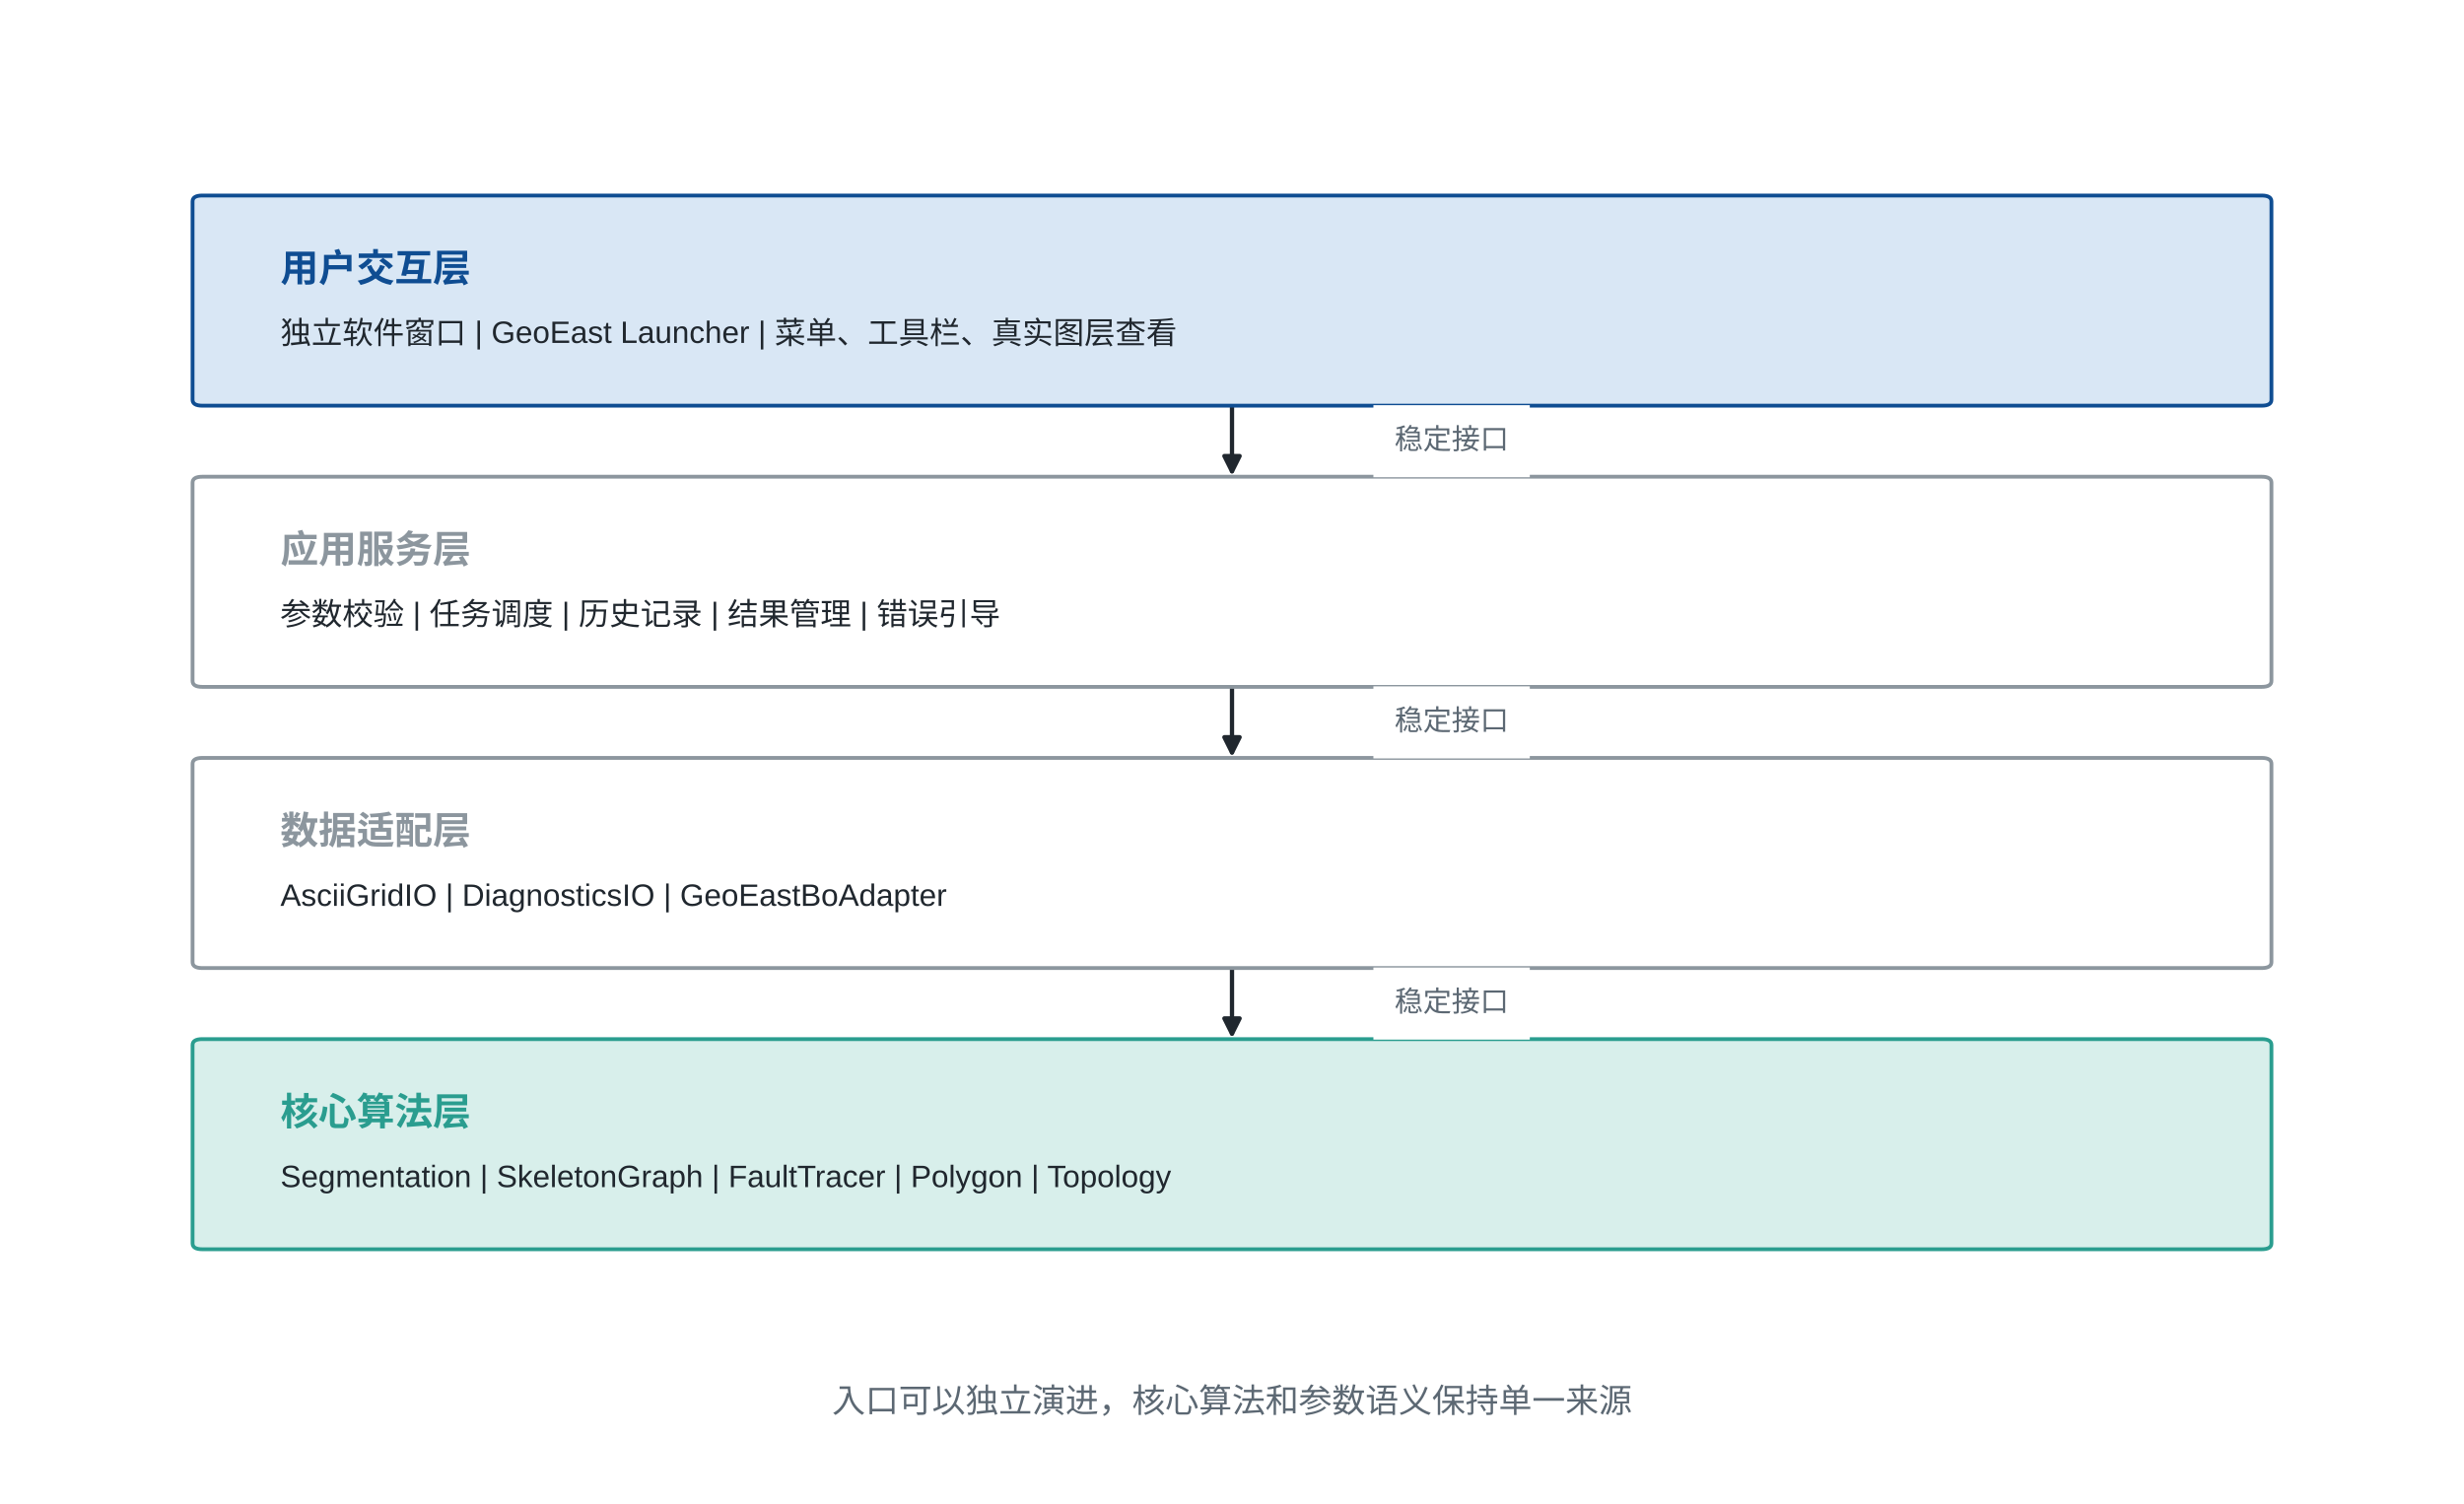
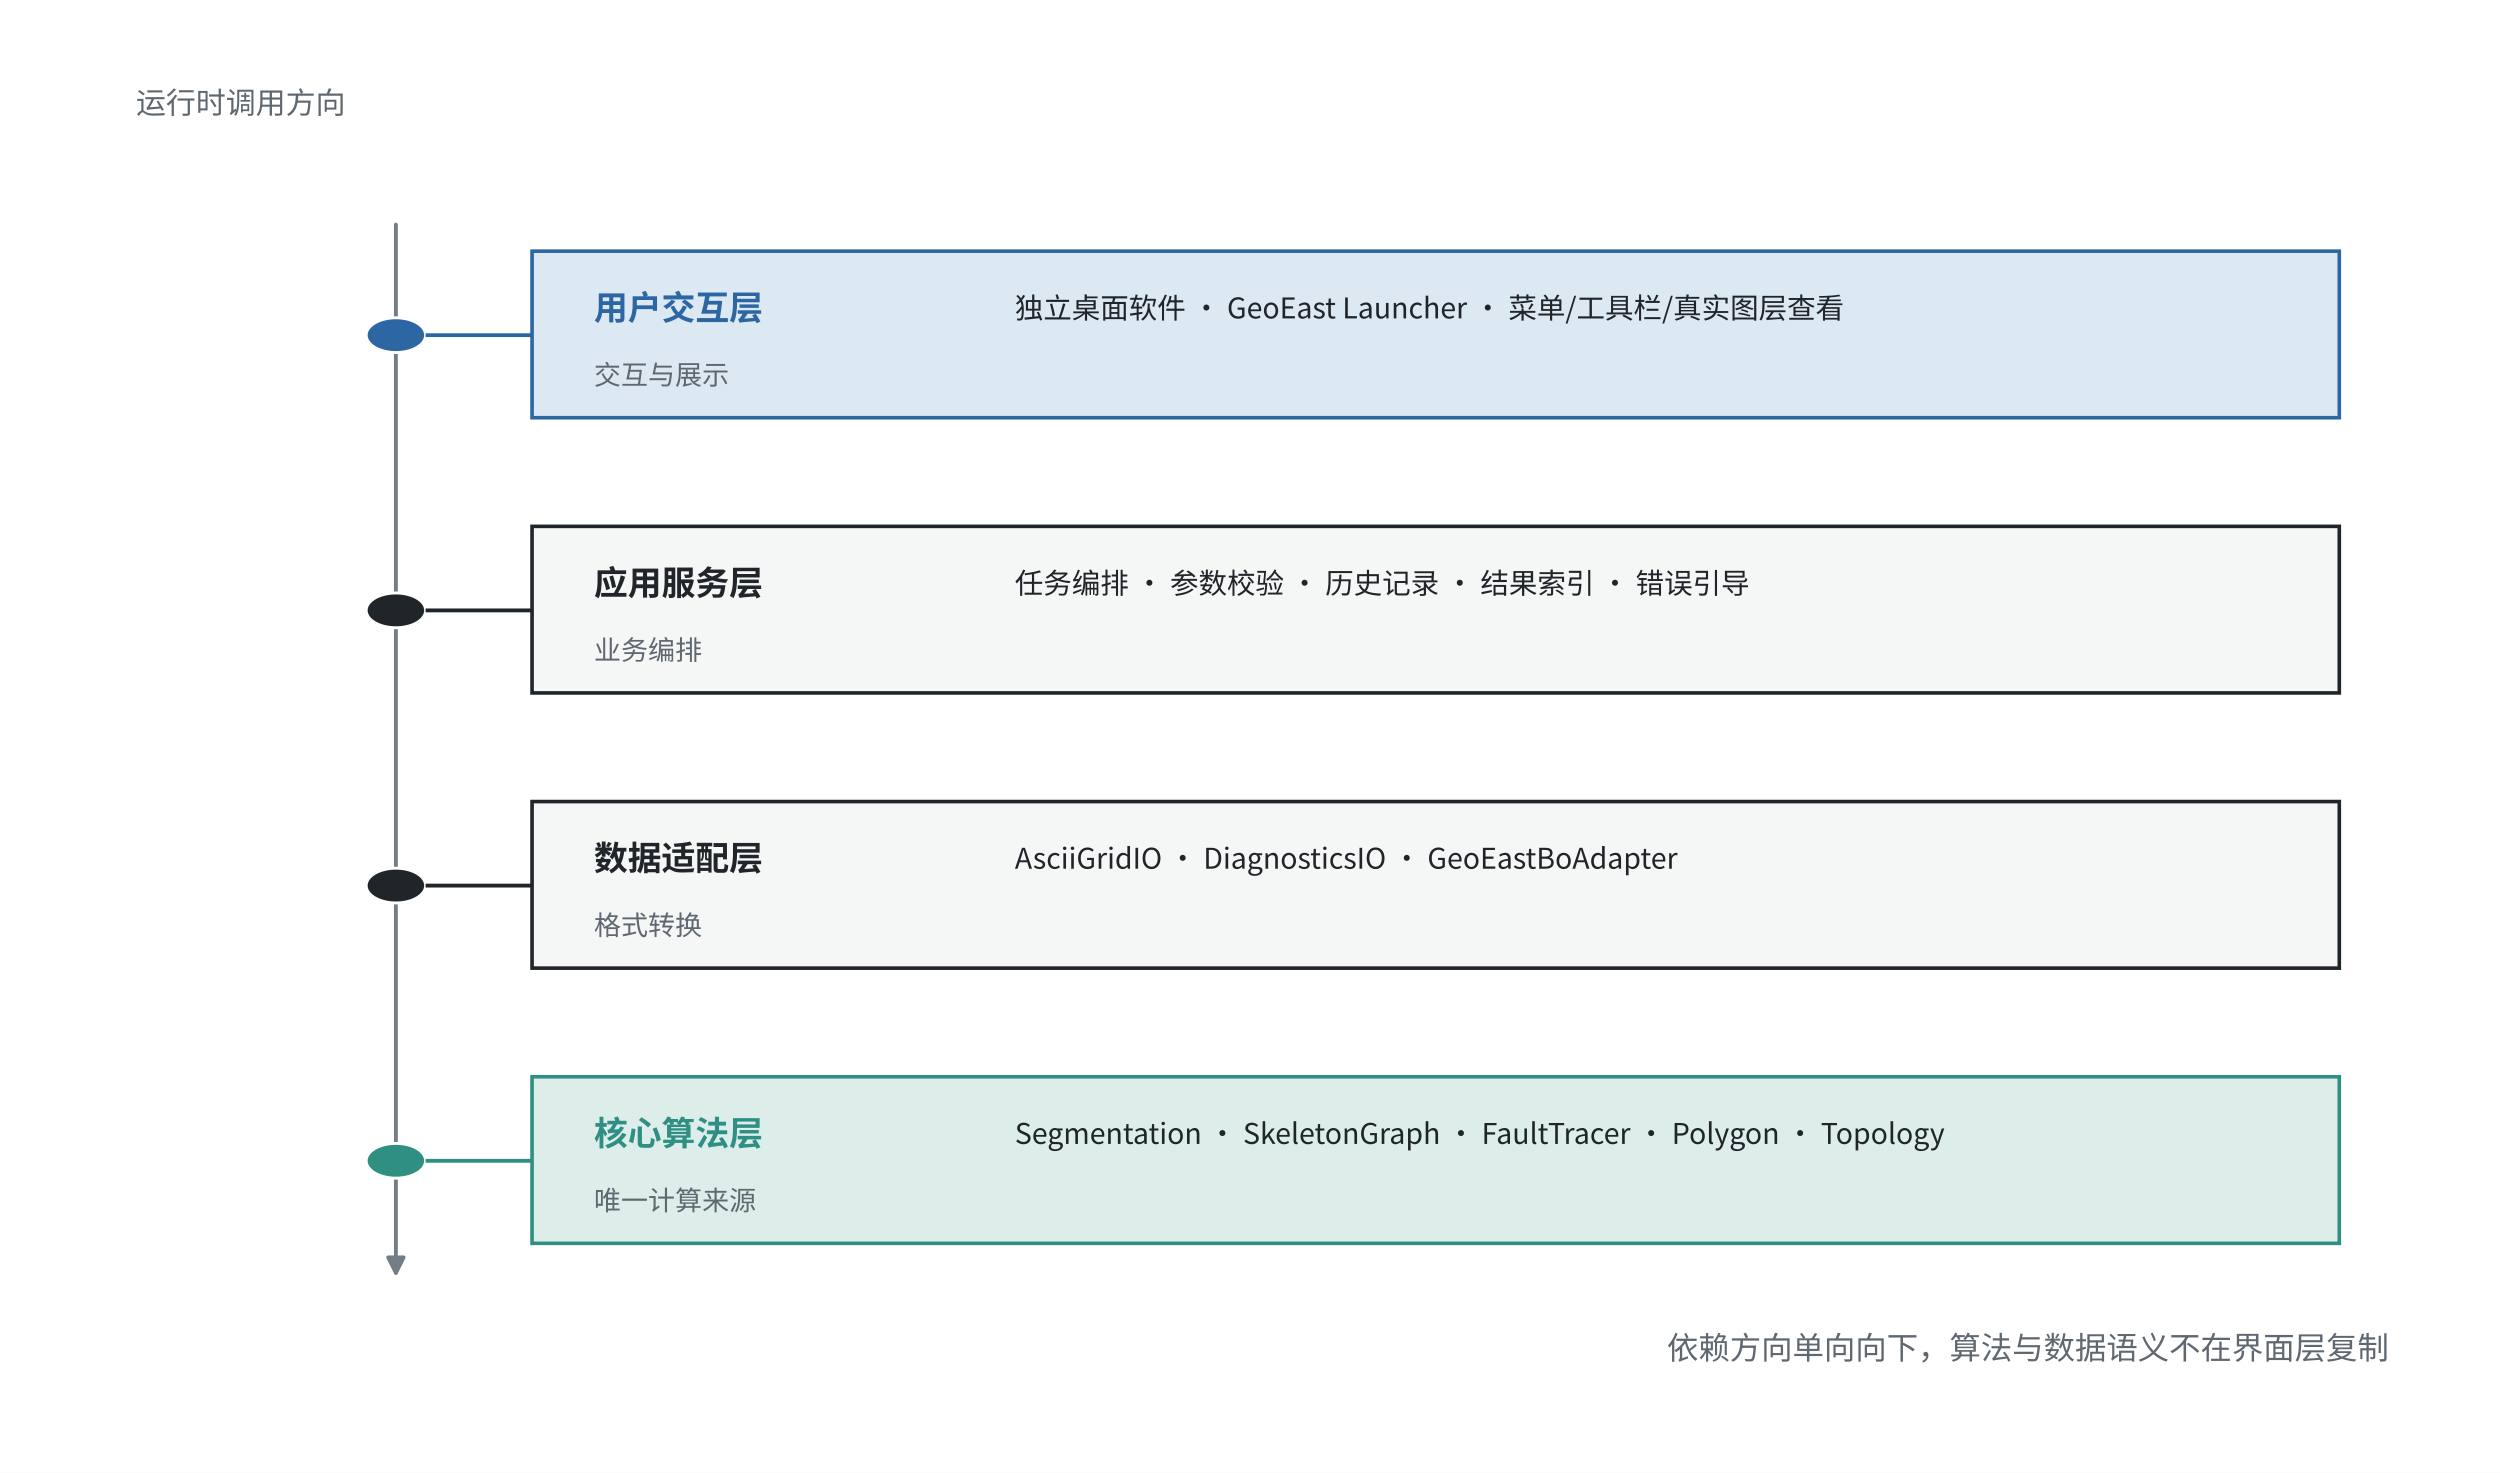
- <svg xmlns="http://www.w3.org/2000/svg" width="517.44pt" height="315.84pt" viewBox="0 0 517.44 315.84" version="1.1">
+ <svg xmlns="http://www.w3.org/2000/svg" width="517.8pt" height="305.04pt" viewBox="0 0 517.8 305.04" version="1.1">
  <defs>
    <style type="text/css">*{stroke-linejoin: round; stroke-linecap: butt}</style>
  </defs>
  <g id="figure_1">
    <g id="patch_1">
-       <path d="M 0 315.84  L 517.44 315.84  L 517.44 0  L 0 0  z " style="fill: #ffffff" />
+       <path d="M 0 305.04  L 517.8 305.04  L 517.8 0  L 0 0  z " style="fill: #ffffff" />
    </g>
    <g id="axes_1">
      <g id="patch_2">
-         <path d="M 258.72 85.327  Q 258.72 92.649 258.72 98.966  " clip-path="url(#p45fee815cd)" style="fill: none; stroke: #20272e; stroke-width: 0.9; stroke-linecap: round" />
-         <path d="M 260.32 95.766  L 258.72 98.966  L 257.12 95.766  z " clip-path="url(#p45fee815cd)" style="fill: #20272e; stroke: #20272e; stroke-width: 0.9; stroke-linecap: round" />
+         <path d="M 81.998 46.522  Q 81.998 155.522 81.998 263.628  " clip-path="url(#pfbdfd34494)" style="fill: none; stroke: #737d85; stroke-width: 0.8; stroke-linecap: round" />
+         <path d="M 83.598 260.428  L 81.998 263.628  L 80.398 260.428  z " clip-path="url(#pfbdfd34494)" style="fill: #737d85; stroke: #737d85; stroke-width: 0.8; stroke-linecap: round" />
      </g>
      <g id="patch_3">
-         <path d="M 258.72 144.378  Q 258.72 151.701 258.72 158.018  " clip-path="url(#p45fee815cd)" style="fill: none; stroke: #20272e; stroke-width: 0.9; stroke-linecap: round" />
-         <path d="M 260.32 154.818  L 258.72 158.018  L 257.12 154.818  z " clip-path="url(#p45fee815cd)" style="fill: #20272e; stroke: #20272e; stroke-width: 0.9; stroke-linecap: round" />
+         <path d="M 110.199 86.52  L 484.514 86.52  L 484.514 52.02  L 110.199 52.02  z " clip-path="url(#pfbdfd34494)" style="fill: #dce8f2; stroke: #2d67a3; stroke-width: 0.75; stroke-linejoin: miter" />
      </g>
      <g id="patch_4">
-         <path d="M 258.72 203.43  Q 258.72 210.753 258.72 217.069  " clip-path="url(#p45fee815cd)" style="fill: none; stroke: #20272e; stroke-width: 0.9; stroke-linecap: round" />
-         <path d="M 260.32 213.869  L 258.72 217.069  L 257.12 213.869  z " clip-path="url(#p45fee815cd)" style="fill: #20272e; stroke: #20272e; stroke-width: 0.9; stroke-linecap: round" />
+         <path d="M 81.998 73.02  C 83.63 73.02 85.195 72.641 86.349 71.965  C 87.503 71.29 88.151 70.375 88.151 69.42  C 88.151 68.465 87.503 67.549 86.349 66.874  C 85.195 66.199 83.63 65.82 81.998 65.82  C 80.366 65.82 78.801 66.199 77.647 66.874  C 76.493 67.549 75.845 68.465 75.845 69.42  C 75.845 70.375 76.493 71.29 77.647 71.965  C 78.801 72.641 80.366 73.02 81.998 73.02  z " clip-path="url(#pfbdfd34494)" style="fill: #2d67a3; stroke: #ffffff; stroke-width: 0.6; stroke-linejoin: miter" />
+       </g>
+       <g id="line2d_1">
+         <path d="M 88.151 69.42  L 110.199 69.42  " clip-path="url(#pfbdfd34494)" style="fill: none; stroke: #2d67a3; stroke-width: 0.8" />
      </g>
      <g id="patch_5">
-         <path d="M 42.487 85.193  L 474.952 85.193  Q 477.002 85.193 477.002 83.949  L 477.002 42.302  Q 477.002 41.059 474.952 41.059  L 42.487 41.059  Q 40.438 41.059 40.438 42.302  L 40.438 83.949  Q 40.438 85.193 42.487 85.193  z " clip-path="url(#p45fee815cd)" style="fill: #d9e7f5; stroke: #0f4d92; stroke-width: 0.8; stroke-linejoin: miter" />
+         <path d="M 110.199 143.52  L 484.514 143.52  L 484.514 109.02  L 110.199 109.02  z " clip-path="url(#pfbdfd34494)" style="fill: #f5f6f6; stroke: #20252a; stroke-width: 0.75; stroke-linejoin: miter" />
      </g>
      <g id="patch_6">
-         <path d="M 42.487 144.245  L 474.952 144.245  Q 477.002 144.245 477.002 143.001  L 477.002 101.354  Q 477.002 100.111 474.952 100.111  L 42.487 100.111  Q 40.438 100.111 40.438 101.354  L 40.438 143.001  Q 40.438 144.245 42.487 144.245  z " clip-path="url(#p45fee815cd)" style="fill: #ffffff; stroke: #8c969e; stroke-width: 0.8; stroke-linejoin: miter" />
+         <path d="M 81.998 130.02  C 83.63 130.02 85.195 129.64 86.349 128.965  C 87.503 128.29 88.151 127.375 88.151 126.42  C 88.151 125.465 87.503 124.549 86.349 123.874  C 85.195 123.199 83.63 122.82 81.998 122.82  C 80.366 122.82 78.801 123.199 77.647 123.874  C 76.493 124.549 75.845 125.465 75.845 126.42  C 75.845 127.375 76.493 128.29 77.647 128.965  C 78.801 129.64 80.366 130.02 81.998 130.02  z " clip-path="url(#pfbdfd34494)" style="fill: #20252a; stroke: #ffffff; stroke-width: 0.6; stroke-linejoin: miter" />
+       </g>
+       <g id="line2d_2">
+         <path d="M 88.151 126.42  L 110.199 126.42  " clip-path="url(#pfbdfd34494)" style="fill: none; stroke: #20252a; stroke-width: 0.8" />
      </g>
      <g id="patch_7">
-         <path d="M 42.487 203.296  L 474.952 203.296  Q 477.002 203.296 477.002 202.053  L 477.002 160.406  Q 477.002 159.163 474.952 159.163  L 42.487 159.163  Q 40.438 159.163 40.438 160.406  L 40.438 202.053  Q 40.438 203.296 42.487 203.296  z " clip-path="url(#p45fee815cd)" style="fill: #ffffff; stroke: #8c969e; stroke-width: 0.8; stroke-linejoin: miter" />
+         <path d="M 110.199 200.52  L 484.514 200.52  L 484.514 166.02  L 110.199 166.02  z " clip-path="url(#pfbdfd34494)" style="fill: #f5f6f6; stroke: #20252a; stroke-width: 0.75; stroke-linejoin: miter" />
      </g>
      <g id="patch_8">
-         <path d="M 42.487 262.348  L 474.952 262.348  Q 477.002 262.348 477.002 261.105  L 477.002 219.458  Q 477.002 218.215 474.952 218.215  L 42.487 218.215  Q 40.438 218.215 40.438 219.458  L 40.438 261.105  Q 40.438 262.348 42.487 262.348  z " clip-path="url(#p45fee815cd)" style="fill: #d8efeb; stroke: #2a9d8f; stroke-width: 0.8; stroke-linejoin: miter" />
+         <path d="M 81.998 187.02  C 83.63 187.02 85.195 186.64 86.349 185.965  C 87.503 185.29 88.151 184.374 88.151 183.42  C 88.151 182.465 87.503 181.549 86.349 180.874  C 85.195 180.199 83.63 179.82 81.998 179.82  C 80.366 179.82 78.801 180.199 77.647 180.874  C 76.493 181.549 75.845 182.465 75.845 183.42  C 75.845 184.374 76.493 185.29 77.647 185.965  C 78.801 186.64 80.366 187.02 81.998 187.02  z " clip-path="url(#pfbdfd34494)" style="fill: #20252a; stroke: #ffffff; stroke-width: 0.6; stroke-linejoin: miter" />
+       </g>
+       <g id="line2d_3">
+         <path d="M 88.151 183.42  L 110.199 183.42  " clip-path="url(#pfbdfd34494)" style="fill: none; stroke: #20252a; stroke-width: 0.8" />
+       </g>
+       <g id="patch_9">
+         <path d="M 110.199 257.52  L 484.514 257.52  L 484.514 223.02  L 110.199 223.02  z " clip-path="url(#pfbdfd34494)" style="fill: #ddedea; stroke: #2f8f83; stroke-width: 0.75; stroke-linejoin: miter" />
+       </g>
+       <g id="patch_10">
+         <path d="M 81.998 244.02  C 83.63 244.02 85.195 243.64 86.349 242.965  C 87.503 242.29 88.151 241.374 88.151 240.42  C 88.151 239.465 87.503 238.549 86.349 237.874  C 85.195 237.199 83.63 236.82 81.998 236.82  C 80.366 236.82 78.801 237.199 77.647 237.874  C 76.493 238.549 75.845 239.465 75.845 240.42  C 75.845 241.374 76.493 242.29 77.647 242.965  C 78.801 243.64 80.366 244.02 81.998 244.02  z " clip-path="url(#pfbdfd34494)" style="fill: #2f8f83; stroke: #ffffff; stroke-width: 0.6; stroke-linejoin: miter" />
+       </g>
+       <g id="line2d_4">
+         <path d="M 88.151 240.42  L 110.199 240.42  " clip-path="url(#pfbdfd34494)" style="fill: none; stroke: #2f8f83; stroke-width: 0.8" />
      </g>
      <g id="text_1">
-         <text style="fill: #0f4d92; font: 700 8px 'Microsoft YaHei', 'SimHei', 'Arial', 'DejaVu Sans', sans-serif; text-anchor: start" x="58.884" y="59.113" transform="rotate(-0 58.88395 59.11304)">用户交互层</text>
+         <text style="font-size: 6.2px; font-family: 'Microsoft YaHei', 'Noto Sans CJK SC', 'Arial', 'DejaVu Sans', sans-serif; text-anchor: start; fill: #5f6870" x="28.158" y="23.52" transform="rotate(-0 28.15798 23.51997)">运行时调用方向</text>
      </g>
      <g id="text_2">
-         <text style="fill: #20272e; font: 6.5px 'Microsoft YaHei', 'SimHei', 'Arial', 'DejaVu Sans', sans-serif; text-anchor: start" x="58.884" y="72.188" transform="rotate(-0 58.88395 72.18824)">独立软件窗口  |  GeoEast Launcher  |  菜单、工具栏、真实图层查看</text>
+         <text style="font-weight: 700; font-size: 7px; font-family: 'Microsoft YaHei', 'Noto Sans CJK SC', 'Arial', 'DejaVu Sans', sans-serif; text-anchor: start; fill: #2d67a3" x="123.018" y="66.248" transform="rotate(-0 123.0185 66.24764)">用户交互层</text>
      </g>
      <g id="text_3">
-         <text style="fill: #8c969e; font: 700 8px 'Microsoft YaHei', 'SimHei', 'Arial', 'DejaVu Sans', sans-serif; text-anchor: start" x="58.884" y="118.165" transform="rotate(-0 58.88395 118.165)">应用服务层</text>
+         <text style="font-size: 5.9px; font-family: 'Microsoft YaHei', 'Noto Sans CJK SC', 'Arial', 'DejaVu Sans', sans-serif; text-anchor: start; fill: #20252a" x="210.188" y="65.945" transform="rotate(-0 210.1876 65.94471)">独立桌面软件  ·  GeoEast Launcher  ·  菜单/工具栏/真实图层查看</text>
      </g>
      <g id="text_4">
-         <text style="fill: #20272e; font: 6.5px 'Microsoft YaHei', 'SimHei', 'Arial', 'DejaVu Sans', sans-serif; text-anchor: start" x="58.884" y="131.237" transform="rotate(-0 58.88395 131.2371)">参数校验  |  任务调度  |  历史记录  |  结果管理  |  错误引导</text>
+         <text style="font-size: 5.6px; font-family: 'Microsoft YaHei', 'Noto Sans CJK SC', 'Arial', 'DejaVu Sans', sans-serif; text-anchor: start; fill: #5f6870" x="123.018" y="79.662" transform="rotate(-0 123.0185 79.66207)">交互与展示</text>
      </g>
      <g id="text_5">
-         <text style="fill: #8c969e; font: 700 8px 'Microsoft YaHei', 'SimHei', 'Arial', 'DejaVu Sans', sans-serif; text-anchor: start" x="58.884" y="177.217" transform="rotate(-0 58.88395 177.2169)">数据适配层</text>
+         <text style="font-weight: 700; font-size: 7px; font-family: 'Microsoft YaHei', 'Noto Sans CJK SC', 'Arial', 'DejaVu Sans', sans-serif; text-anchor: start; fill: #20252a" x="123.018" y="123.248" transform="rotate(-0 123.0185 123.2475)">应用服务层</text>
      </g>
      <g id="text_6">
-         <text style="fill: #20272e; font: 6.5px 'Microsoft YaHei', 'SimHei', 'Arial', 'DejaVu Sans', sans-serif; text-anchor: start" x="58.884" y="190.235" transform="rotate(-0 58.88395 190.2347)">AsciiGridIO  |  DiagnosticsIO  |  GeoEastBoAdapter</text>
+         <text style="font-size: 5.9px; font-family: 'Microsoft YaHei', 'Noto Sans CJK SC', 'Arial', 'DejaVu Sans', sans-serif; text-anchor: start; fill: #20252a" x="210.188" y="122.945" transform="rotate(-0 210.1876 122.9446)">任务编排  ·  参数校验  ·  历史记录  ·  结果索引  ·  错误引导</text>
      </g>
      <g id="text_7">
-         <text style="fill: #2a9d8f; font: 700 8px 'Microsoft YaHei', 'SimHei', 'Arial', 'DejaVu Sans', sans-serif; text-anchor: start" x="58.884" y="236.269" transform="rotate(-0 58.88395 236.2688)">核心算法层</text>
+         <text style="font-size: 5.6px; font-family: 'Microsoft YaHei', 'Noto Sans CJK SC', 'Arial', 'DejaVu Sans', sans-serif; text-anchor: start; fill: #5f6870" x="123.018" y="136.662" transform="rotate(-0 123.0185 136.662)">业务编排</text>
      </g>
      <g id="text_8">
-         <text style="fill: #20272e; font: 6.5px 'Microsoft YaHei', 'SimHei', 'Arial', 'DejaVu Sans', sans-serif; text-anchor: start" x="58.884" y="249.287" transform="rotate(-0 58.88395 249.2866)">Segmentation  |  SkeletonGraph  |  FaultTracer  |  Polygon  |  Topology</text>
+         <text style="font-weight: 700; font-size: 7px; font-family: 'Microsoft YaHei', 'Noto Sans CJK SC', 'Arial', 'DejaVu Sans', sans-serif; text-anchor: start; fill: #20252a" x="123.018" y="180.247" transform="rotate(-0 123.0185 180.2475)">数据适配层</text>
      </g>
      <g id="text_9">
-         <g id="patch_9">
-           <path d="M 288.816 99.816  L 320.856 99.816  L 320.856 85.488  L 288.816 85.488  z " style="fill: #ffffff; stroke: #ffffff; stroke-width: 0.8; stroke-linejoin: miter" />
-         </g>
-         <text style="fill: #5c6873; font: 6px 'Microsoft YaHei', 'SimHei', 'Arial', 'DejaVu Sans', sans-serif; text-anchor: middle" x="304.836" y="94.304" transform="rotate(-0 304.8357 94.3042)">稳定接口</text>
+         <text style="font-size: 5.9px; font-family: 'Microsoft YaHei', 'Noto Sans CJK SC', 'Arial', 'DejaVu Sans', sans-serif; text-anchor: start; fill: #20252a" x="210.188" y="179.927" transform="rotate(-0 210.1876 179.9275)">AsciiGridIO  ·  DiagnosticsIO  ·  GeoEastBoAdapter</text>
      </g>
      <g id="text_10">
-         <g id="patch_10">
-           <path d="M 288.816 158.868  L 320.856 158.868  L 320.856 144.54  L 288.816 144.54  z " style="fill: #ffffff; stroke: #ffffff; stroke-width: 0.8; stroke-linejoin: miter" />
-         </g>
-         <text style="fill: #5c6873; font: 6px 'Microsoft YaHei', 'SimHei', 'Arial', 'DejaVu Sans', sans-serif; text-anchor: middle" x="304.836" y="153.356" transform="rotate(-0 304.8357 153.3561)">稳定接口</text>
+         <text style="font-size: 5.6px; font-family: 'Microsoft YaHei', 'Noto Sans CJK SC', 'Arial', 'DejaVu Sans', sans-serif; text-anchor: start; fill: #5f6870" x="123.018" y="193.662" transform="rotate(-0 123.0185 193.6619)">格式转换</text>
      </g>
      <g id="text_11">
-         <g id="patch_11">
-           <path d="M 288.816 217.92  L 320.856 217.92  L 320.856 203.592  L 288.816 203.592  z " style="fill: #ffffff; stroke: #ffffff; stroke-width: 0.8; stroke-linejoin: miter" />
-         </g>
-         <text style="fill: #5c6873; font: 6px 'Microsoft YaHei', 'SimHei', 'Arial', 'DejaVu Sans', sans-serif; text-anchor: middle" x="304.836" y="212.408" transform="rotate(-0 304.8357 212.408)">稳定接口</text>
+         <text style="font-weight: 700; font-size: 7px; font-family: 'Microsoft YaHei', 'Noto Sans CJK SC', 'Arial', 'DejaVu Sans', sans-serif; text-anchor: start; fill: #2f8f83" x="123.018" y="237.247" transform="rotate(-0 123.0185 237.2474)">核心算法层</text>
      </g>
      <g id="text_12">
-         <text style="fill: #5c6873; font: 7px 'Microsoft YaHei', 'SimHei', 'Arial', 'DejaVu Sans', sans-serif; text-anchor: middle" x="258.72" y="296.599" transform="rotate(-0 258.7198 296.5993)">入口可以独立演进，核心算法和参数语义保持单一来源</text>
+         <text style="font-size: 5.9px; font-family: 'Microsoft YaHei', 'Noto Sans CJK SC', 'Arial', 'DejaVu Sans', sans-serif; text-anchor: start; fill: #20252a" x="210.188" y="236.927" transform="rotate(-0 210.1876 236.9274)">Segmentation  ·  SkeletonGraph  ·  FaultTracer  ·  Polygon  ·  Topology</text>
+       </g>
+       <g id="text_13">
+         <text style="font-size: 5.6px; font-family: 'Microsoft YaHei', 'Noto Sans CJK SC', 'Arial', 'DejaVu Sans', sans-serif; text-anchor: start; fill: #5f6870" x="123.018" y="250.662" transform="rotate(-0 123.0185 250.6618)">唯一计算来源</text>
+       </g>
+       <g id="text_14">
+         <text style="font-size: 6.5px; font-family: 'Microsoft YaHei', 'Noto Sans CJK SC', 'Arial', 'DejaVu Sans', sans-serif; text-anchor: end; fill: #5f6870" x="494.769" y="281.52" transform="rotate(-0 494.7691 281.5196)">依赖方向单向向下，算法与数据语义不在界面层复制</text>
      </g>
    </g>
  </g>
  <defs>
-     <clipPath id="p45fee815cd">
-       <rect x="2.52" y="2.52" width="512.4" height="310.8" />
+     <clipPath id="pfbdfd34494">
+       <rect x="2.52" y="2.52" width="512.76" height="300" />
    </clipPath>
  </defs>
</svg>
